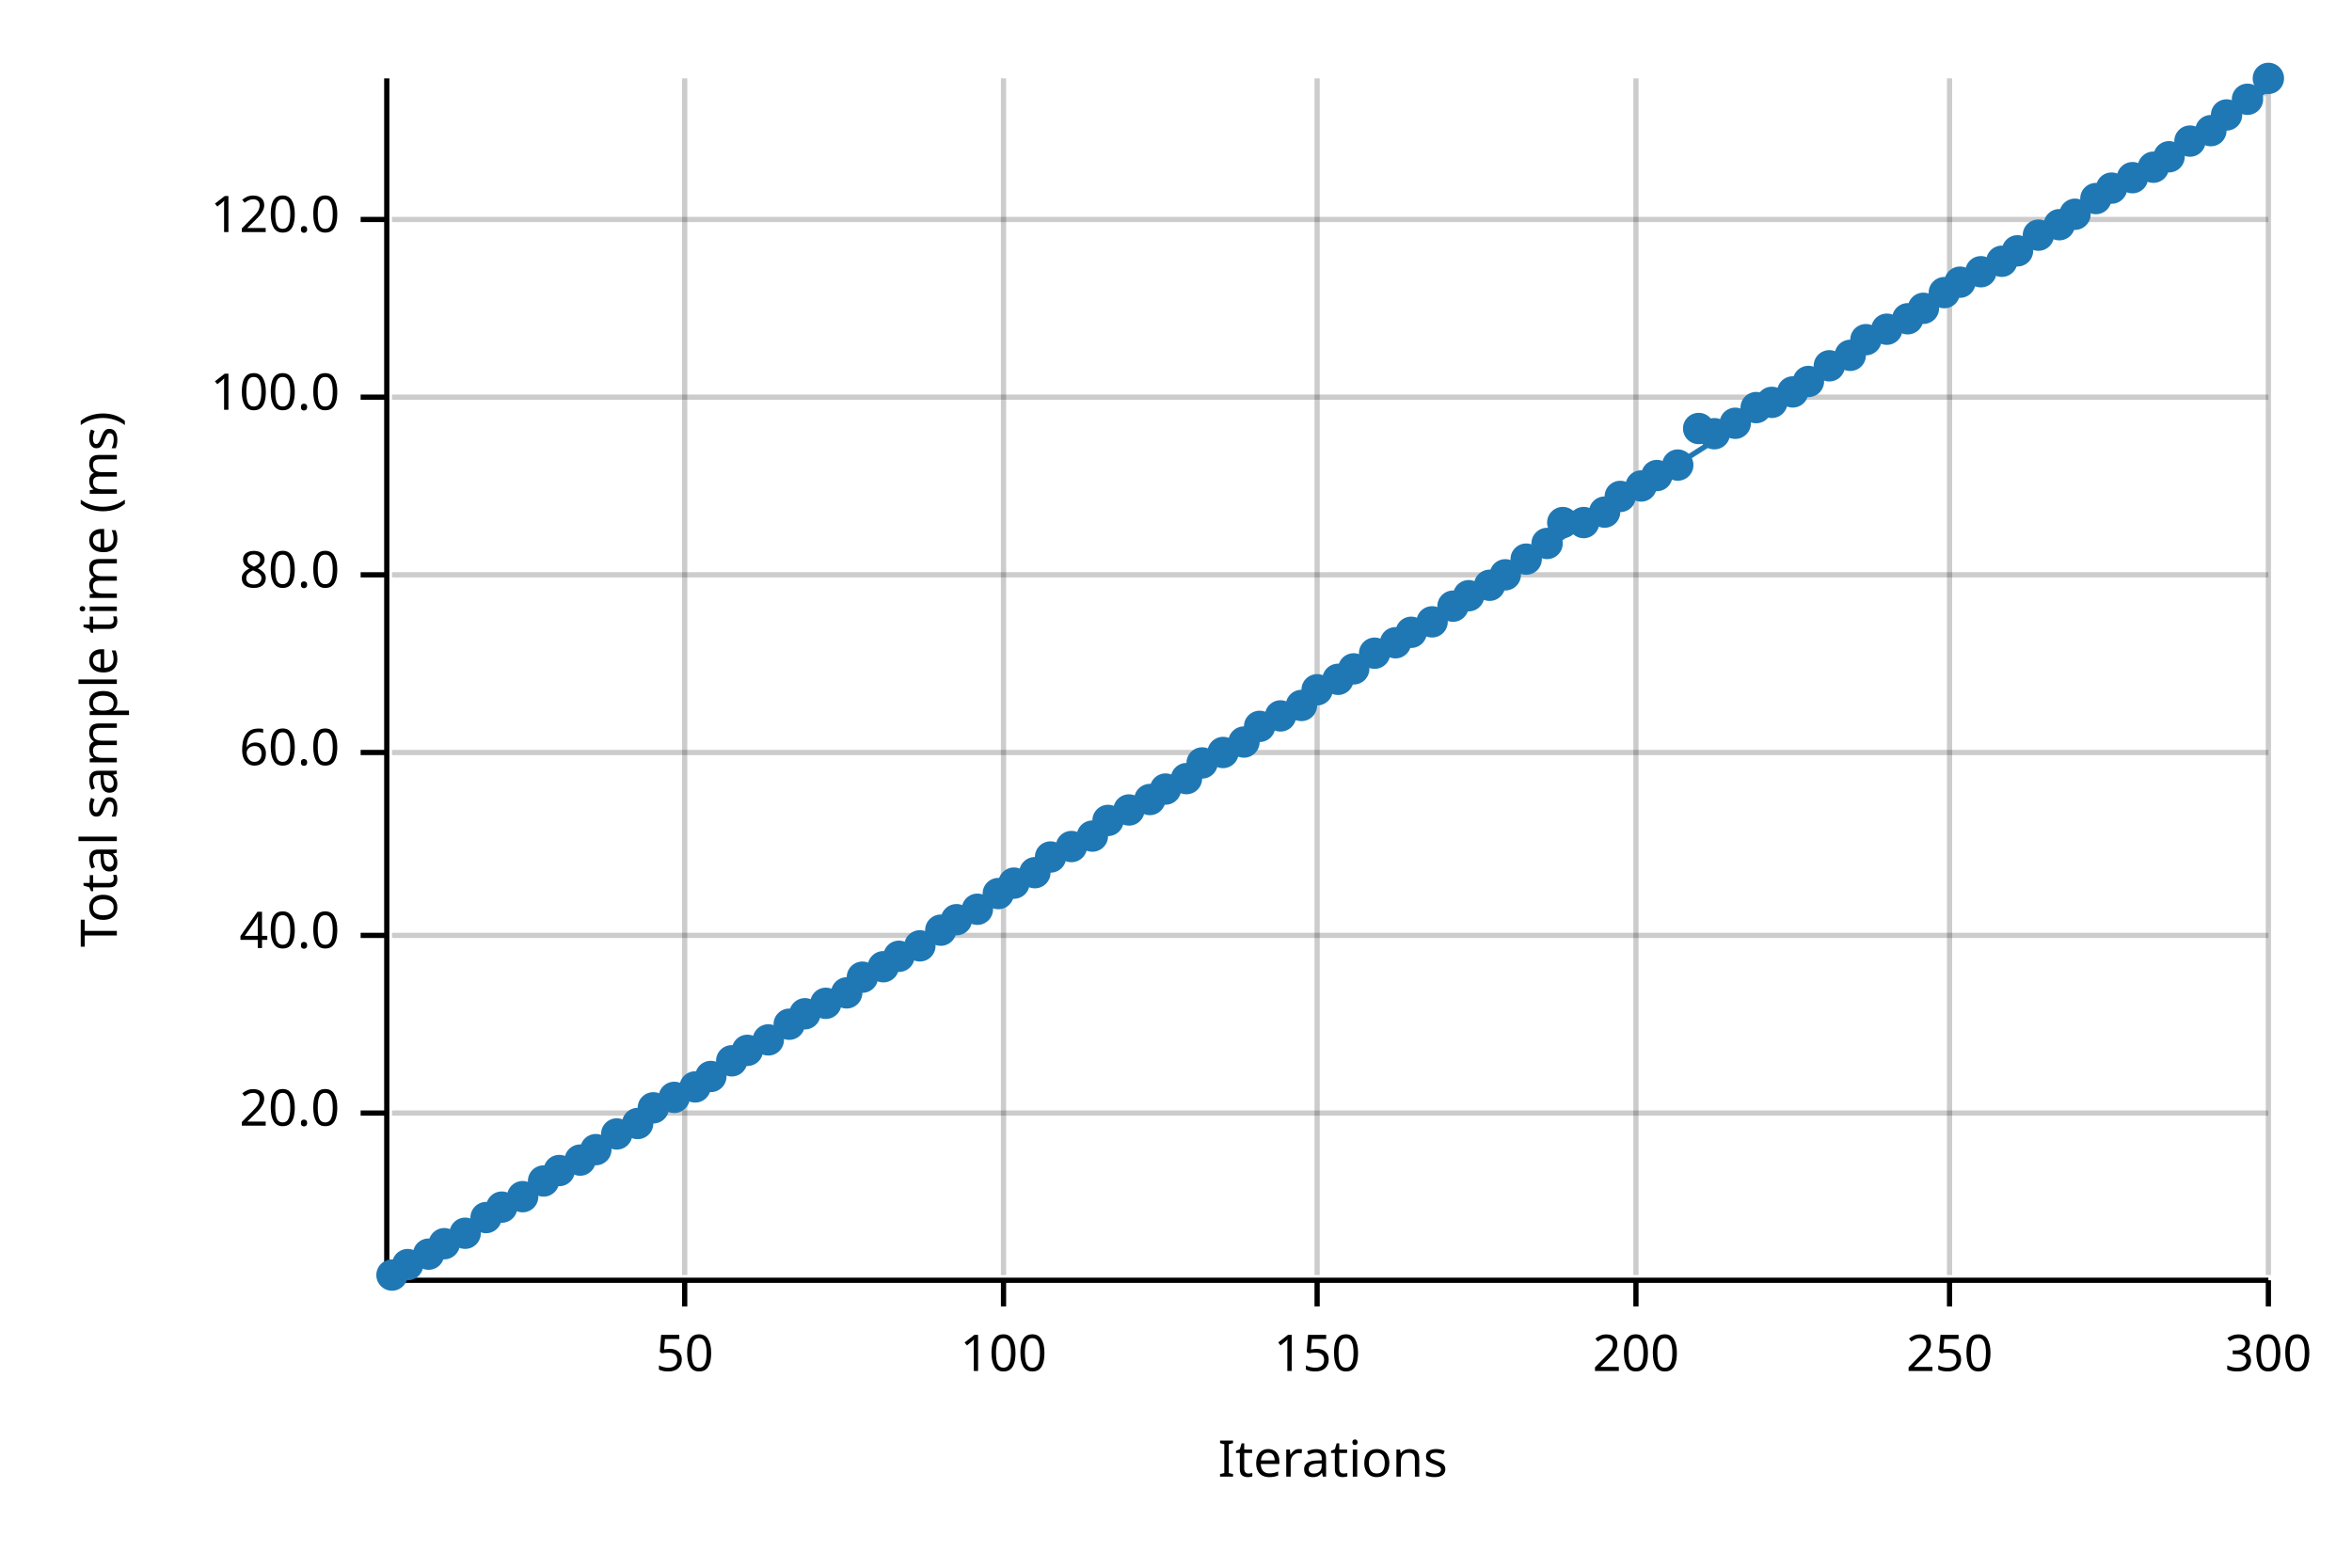
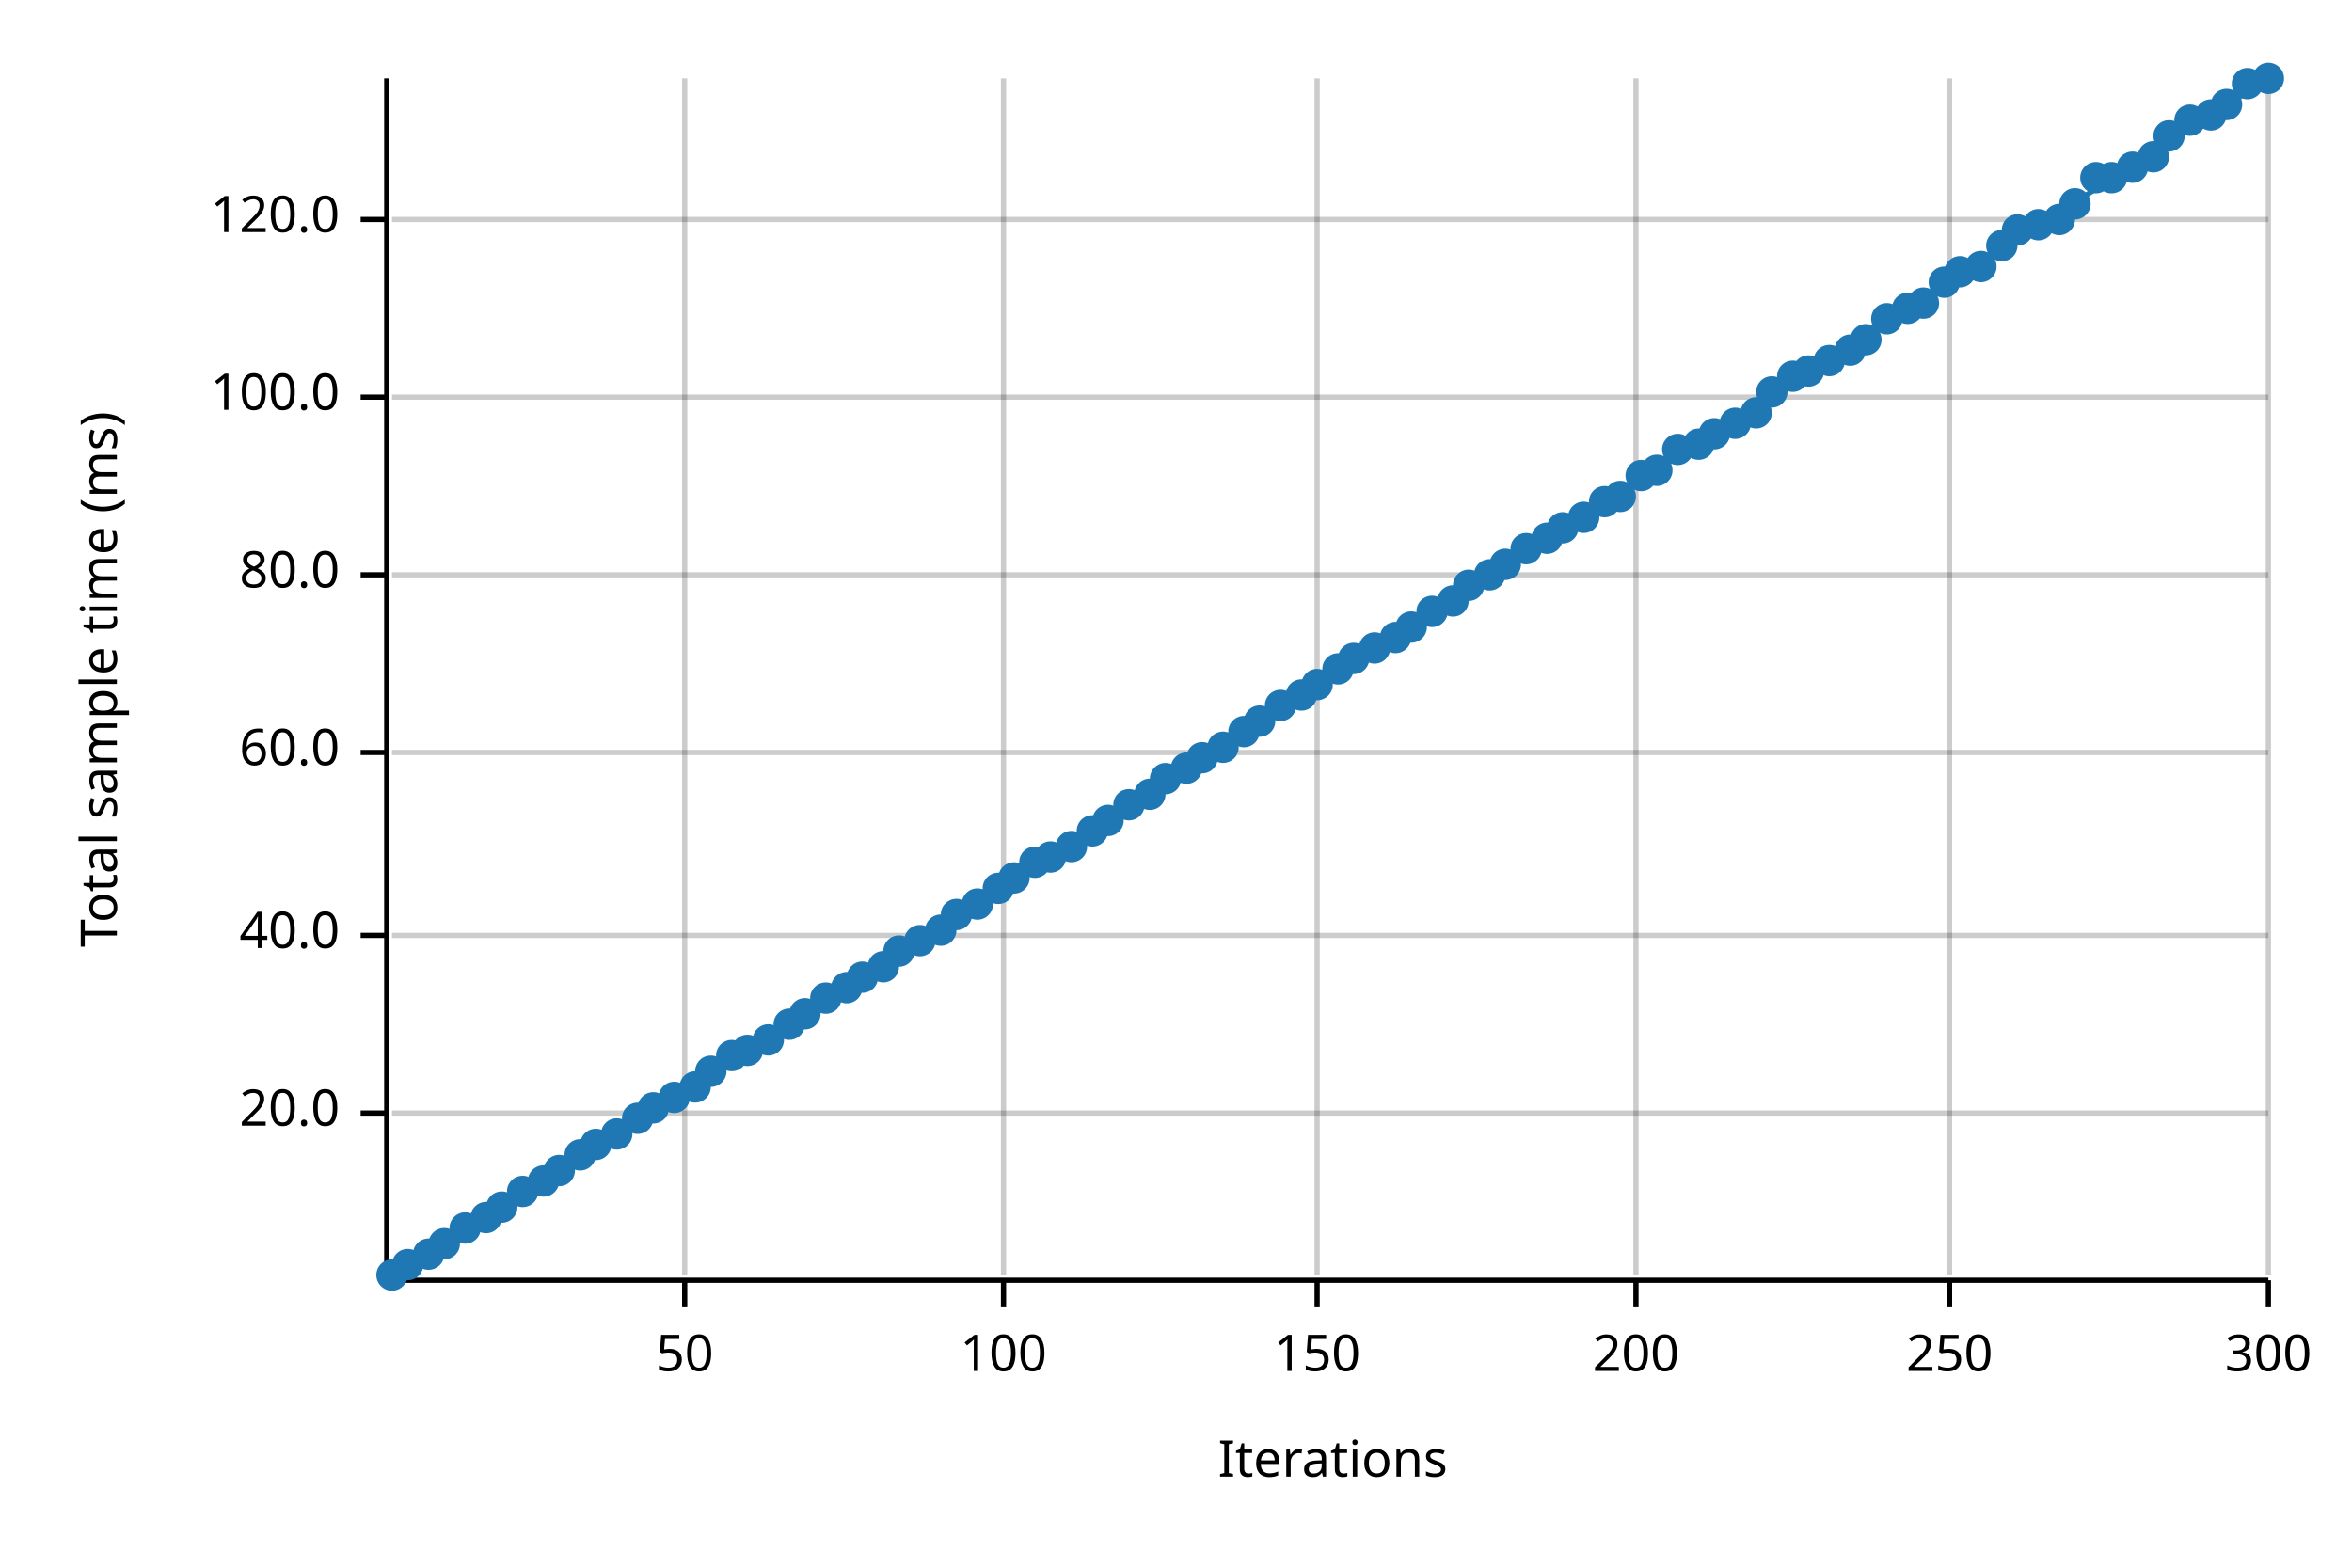
<svg xmlns="http://www.w3.org/2000/svg" width="450" height="300" viewBox="0 0 450 300">
  <text x="15" y="130" dy="0.76em" text-anchor="middle" font-family="sans-serif" font-size="9.677" opacity="1" fill="#000000" transform="rotate(270, 15, 130)">
Total sample time (ms)
</text>
  <text x="255" y="285" dy="-0.5ex" text-anchor="middle" font-family="sans-serif" font-size="9.677" opacity="1" fill="#000000">
Iterations
</text>
  <line opacity="0.2" stroke="#000000" stroke-width="1" x1="131" y1="244" x2="131" y2="15" />
  <line opacity="0.2" stroke="#000000" stroke-width="1" x1="192" y1="244" x2="192" y2="15" />
  <line opacity="0.2" stroke="#000000" stroke-width="1" x1="252" y1="244" x2="252" y2="15" />
  <line opacity="0.2" stroke="#000000" stroke-width="1" x1="313" y1="244" x2="313" y2="15" />
  <line opacity="0.2" stroke="#000000" stroke-width="1" x1="373" y1="244" x2="373" y2="15" />
  <line opacity="0.2" stroke="#000000" stroke-width="1" x1="434" y1="244" x2="434" y2="15" />
  <line opacity="0.2" stroke="#000000" stroke-width="1" x1="75" y1="213" x2="434" y2="213" />
  <line opacity="0.2" stroke="#000000" stroke-width="1" x1="75" y1="179" x2="434" y2="179" />
  <line opacity="0.2" stroke="#000000" stroke-width="1" x1="75" y1="144" x2="434" y2="144" />
  <line opacity="0.2" stroke="#000000" stroke-width="1" x1="75" y1="110" x2="434" y2="110" />
  <line opacity="0.2" stroke="#000000" stroke-width="1" x1="75" y1="76" x2="434" y2="76" />
  <line opacity="0.2" stroke="#000000" stroke-width="1" x1="75" y1="42" x2="434" y2="42" />
  <polyline fill="none" opacity="1" stroke="#000000" stroke-width="1" points="74,15 74,244 " />
  <text x="65" y="213" dy="0.5ex" text-anchor="end" font-family="sans-serif" font-size="9.677" opacity="1" fill="#000000">
20.0
</text>
  <polyline fill="none" opacity="1" stroke="#000000" stroke-width="1" points="69,213 74,213 " />
  <text x="65" y="179" dy="0.5ex" text-anchor="end" font-family="sans-serif" font-size="9.677" opacity="1" fill="#000000">
40.0
</text>
  <polyline fill="none" opacity="1" stroke="#000000" stroke-width="1" points="69,179 74,179 " />
  <text x="65" y="144" dy="0.5ex" text-anchor="end" font-family="sans-serif" font-size="9.677" opacity="1" fill="#000000">
60.0
</text>
  <polyline fill="none" opacity="1" stroke="#000000" stroke-width="1" points="69,144 74,144 " />
  <text x="65" y="110" dy="0.5ex" text-anchor="end" font-family="sans-serif" font-size="9.677" opacity="1" fill="#000000">
80.0
</text>
  <polyline fill="none" opacity="1" stroke="#000000" stroke-width="1" points="69,110 74,110 " />
  <text x="65" y="76" dy="0.5ex" text-anchor="end" font-family="sans-serif" font-size="9.677" opacity="1" fill="#000000">
100.0
</text>
  <polyline fill="none" opacity="1" stroke="#000000" stroke-width="1" points="69,76 74,76 " />
  <text x="65" y="42" dy="0.5ex" text-anchor="end" font-family="sans-serif" font-size="9.677" opacity="1" fill="#000000">
120.0
</text>
  <polyline fill="none" opacity="1" stroke="#000000" stroke-width="1" points="69,42 74,42 " />
  <polyline fill="none" opacity="1" stroke="#000000" stroke-width="1" points="75,245 434,245 " />
  <text x="131" y="255" dy="0.76em" text-anchor="middle" font-family="sans-serif" font-size="9.677" opacity="1" fill="#000000">
50
</text>
  <polyline fill="none" opacity="1" stroke="#000000" stroke-width="1" points="131,245 131,250 " />
  <text x="192" y="255" dy="0.76em" text-anchor="middle" font-family="sans-serif" font-size="9.677" opacity="1" fill="#000000">
100
</text>
  <polyline fill="none" opacity="1" stroke="#000000" stroke-width="1" points="192,245 192,250 " />
  <text x="252" y="255" dy="0.76em" text-anchor="middle" font-family="sans-serif" font-size="9.677" opacity="1" fill="#000000">
150
</text>
  <polyline fill="none" opacity="1" stroke="#000000" stroke-width="1" points="252,245 252,250 " />
  <text x="313" y="255" dy="0.76em" text-anchor="middle" font-family="sans-serif" font-size="9.677" opacity="1" fill="#000000">
200
</text>
  <polyline fill="none" opacity="1" stroke="#000000" stroke-width="1" points="313,245 313,250 " />
  <text x="373" y="255" dy="0.76em" text-anchor="middle" font-family="sans-serif" font-size="9.677" opacity="1" fill="#000000">
250
</text>
  <polyline fill="none" opacity="1" stroke="#000000" stroke-width="1" points="373,245 373,250 " />
  <text x="434" y="255" dy="0.76em" text-anchor="middle" font-family="sans-serif" font-size="9.677" opacity="1" fill="#000000">
300
</text>
  <polyline fill="none" opacity="1" stroke="#000000" stroke-width="1" points="434,245 434,250 " />
  <circle cx="75" cy="244" r="3" opacity="1" fill="#1F78B4" stroke="none" stroke-width="1" />
  <circle cx="78" cy="242" r="3" opacity="1" fill="#1F78B4" stroke="none" stroke-width="1" />
  <circle cx="82" cy="240" r="3" opacity="1" fill="#1F78B4" stroke="none" stroke-width="1" />
  <circle cx="85" cy="238" r="3" opacity="1" fill="#1F78B4" stroke="none" stroke-width="1" />
-   <circle cx="89" cy="236" r="3" opacity="1" fill="#1F78B4" stroke="none" stroke-width="1" />
+   <circle cx="89" cy="235" r="3" opacity="1" fill="#1F78B4" stroke="none" stroke-width="1" />
  <circle cx="93" cy="233" r="3" opacity="1" fill="#1F78B4" stroke="none" stroke-width="1" />
  <circle cx="96" cy="231" r="3" opacity="1" fill="#1F78B4" stroke="none" stroke-width="1" />
-   <circle cx="100" cy="229" r="3" opacity="1" fill="#1F78B4" stroke="none" stroke-width="1" />
+   <circle cx="100" cy="228" r="3" opacity="1" fill="#1F78B4" stroke="none" stroke-width="1" />
  <circle cx="104" cy="226" r="3" opacity="1" fill="#1F78B4" stroke="none" stroke-width="1" />
  <circle cx="107" cy="224" r="3" opacity="1" fill="#1F78B4" stroke="none" stroke-width="1" />
-   <circle cx="111" cy="222" r="3" opacity="1" fill="#1F78B4" stroke="none" stroke-width="1" />
-   <circle cx="114" cy="220" r="3" opacity="1" fill="#1F78B4" stroke="none" stroke-width="1" />
+   <circle cx="111" cy="221" r="3" opacity="1" fill="#1F78B4" stroke="none" stroke-width="1" />
+   <circle cx="114" cy="219" r="3" opacity="1" fill="#1F78B4" stroke="none" stroke-width="1" />
  <circle cx="118" cy="217" r="3" opacity="1" fill="#1F78B4" stroke="none" stroke-width="1" />
-   <circle cx="122" cy="215" r="3" opacity="1" fill="#1F78B4" stroke="none" stroke-width="1" />
+   <circle cx="122" cy="214" r="3" opacity="1" fill="#1F78B4" stroke="none" stroke-width="1" />
  <circle cx="125" cy="212" r="3" opacity="1" fill="#1F78B4" stroke="none" stroke-width="1" />
  <circle cx="129" cy="210" r="3" opacity="1" fill="#1F78B4" stroke="none" stroke-width="1" />
  <circle cx="133" cy="208" r="3" opacity="1" fill="#1F78B4" stroke="none" stroke-width="1" />
-   <circle cx="136" cy="206" r="3" opacity="1" fill="#1F78B4" stroke="none" stroke-width="1" />
-   <circle cx="140" cy="203" r="3" opacity="1" fill="#1F78B4" stroke="none" stroke-width="1" />
+   <circle cx="136" cy="205" r="3" opacity="1" fill="#1F78B4" stroke="none" stroke-width="1" />
+   <circle cx="140" cy="202" r="3" opacity="1" fill="#1F78B4" stroke="none" stroke-width="1" />
  <circle cx="143" cy="201" r="3" opacity="1" fill="#1F78B4" stroke="none" stroke-width="1" />
  <circle cx="147" cy="199" r="3" opacity="1" fill="#1F78B4" stroke="none" stroke-width="1" />
  <circle cx="151" cy="196" r="3" opacity="1" fill="#1F78B4" stroke="none" stroke-width="1" />
  <circle cx="154" cy="194" r="3" opacity="1" fill="#1F78B4" stroke="none" stroke-width="1" />
-   <circle cx="158" cy="192" r="3" opacity="1" fill="#1F78B4" stroke="none" stroke-width="1" />
-   <circle cx="162" cy="190" r="3" opacity="1" fill="#1F78B4" stroke="none" stroke-width="1" />
+   <circle cx="158" cy="191" r="3" opacity="1" fill="#1F78B4" stroke="none" stroke-width="1" />
+   <circle cx="162" cy="189" r="3" opacity="1" fill="#1F78B4" stroke="none" stroke-width="1" />
  <circle cx="165" cy="187" r="3" opacity="1" fill="#1F78B4" stroke="none" stroke-width="1" />
  <circle cx="169" cy="185" r="3" opacity="1" fill="#1F78B4" stroke="none" stroke-width="1" />
-   <circle cx="172" cy="183" r="3" opacity="1" fill="#1F78B4" stroke="none" stroke-width="1" />
-   <circle cx="176" cy="181" r="3" opacity="1" fill="#1F78B4" stroke="none" stroke-width="1" />
+   <circle cx="172" cy="182" r="3" opacity="1" fill="#1F78B4" stroke="none" stroke-width="1" />
+   <circle cx="176" cy="180" r="3" opacity="1" fill="#1F78B4" stroke="none" stroke-width="1" />
  <circle cx="180" cy="178" r="3" opacity="1" fill="#1F78B4" stroke="none" stroke-width="1" />
-   <circle cx="183" cy="176" r="3" opacity="1" fill="#1F78B4" stroke="none" stroke-width="1" />
-   <circle cx="187" cy="174" r="3" opacity="1" fill="#1F78B4" stroke="none" stroke-width="1" />
-   <circle cx="191" cy="171" r="3" opacity="1" fill="#1F78B4" stroke="none" stroke-width="1" />
-   <circle cx="194" cy="169" r="3" opacity="1" fill="#1F78B4" stroke="none" stroke-width="1" />
-   <circle cx="198" cy="167" r="3" opacity="1" fill="#1F78B4" stroke="none" stroke-width="1" />
+   <circle cx="183" cy="175" r="3" opacity="1" fill="#1F78B4" stroke="none" stroke-width="1" />
+   <circle cx="187" cy="173" r="3" opacity="1" fill="#1F78B4" stroke="none" stroke-width="1" />
+   <circle cx="191" cy="170" r="3" opacity="1" fill="#1F78B4" stroke="none" stroke-width="1" />
+   <circle cx="194" cy="168" r="3" opacity="1" fill="#1F78B4" stroke="none" stroke-width="1" />
+   <circle cx="198" cy="165" r="3" opacity="1" fill="#1F78B4" stroke="none" stroke-width="1" />
  <circle cx="201" cy="164" r="3" opacity="1" fill="#1F78B4" stroke="none" stroke-width="1" />
  <circle cx="205" cy="162" r="3" opacity="1" fill="#1F78B4" stroke="none" stroke-width="1" />
-   <circle cx="209" cy="160" r="3" opacity="1" fill="#1F78B4" stroke="none" stroke-width="1" />
+   <circle cx="209" cy="159" r="3" opacity="1" fill="#1F78B4" stroke="none" stroke-width="1" />
  <circle cx="212" cy="157" r="3" opacity="1" fill="#1F78B4" stroke="none" stroke-width="1" />
-   <circle cx="216" cy="155" r="3" opacity="1" fill="#1F78B4" stroke="none" stroke-width="1" />
-   <circle cx="220" cy="153" r="3" opacity="1" fill="#1F78B4" stroke="none" stroke-width="1" />
-   <circle cx="223" cy="151" r="3" opacity="1" fill="#1F78B4" stroke="none" stroke-width="1" />
-   <circle cx="227" cy="149" r="3" opacity="1" fill="#1F78B4" stroke="none" stroke-width="1" />
-   <circle cx="230" cy="146" r="3" opacity="1" fill="#1F78B4" stroke="none" stroke-width="1" />
-   <circle cx="234" cy="144" r="3" opacity="1" fill="#1F78B4" stroke="none" stroke-width="1" />
-   <circle cx="238" cy="142" r="3" opacity="1" fill="#1F78B4" stroke="none" stroke-width="1" />
-   <circle cx="241" cy="139" r="3" opacity="1" fill="#1F78B4" stroke="none" stroke-width="1" />
-   <circle cx="245" cy="137" r="3" opacity="1" fill="#1F78B4" stroke="none" stroke-width="1" />
-   <circle cx="249" cy="135" r="3" opacity="1" fill="#1F78B4" stroke="none" stroke-width="1" />
-   <circle cx="252" cy="132" r="3" opacity="1" fill="#1F78B4" stroke="none" stroke-width="1" />
-   <circle cx="256" cy="130" r="3" opacity="1" fill="#1F78B4" stroke="none" stroke-width="1" />
-   <circle cx="259" cy="128" r="3" opacity="1" fill="#1F78B4" stroke="none" stroke-width="1" />
-   <circle cx="263" cy="125" r="3" opacity="1" fill="#1F78B4" stroke="none" stroke-width="1" />
-   <circle cx="267" cy="123" r="3" opacity="1" fill="#1F78B4" stroke="none" stroke-width="1" />
-   <circle cx="270" cy="121" r="3" opacity="1" fill="#1F78B4" stroke="none" stroke-width="1" />
-   <circle cx="274" cy="119" r="3" opacity="1" fill="#1F78B4" stroke="none" stroke-width="1" />
-   <circle cx="278" cy="116" r="3" opacity="1" fill="#1F78B4" stroke="none" stroke-width="1" />
-   <circle cx="281" cy="114" r="3" opacity="1" fill="#1F78B4" stroke="none" stroke-width="1" />
-   <circle cx="285" cy="112" r="3" opacity="1" fill="#1F78B4" stroke="none" stroke-width="1" />
-   <circle cx="288" cy="110" r="3" opacity="1" fill="#1F78B4" stroke="none" stroke-width="1" />
-   <circle cx="292" cy="107" r="3" opacity="1" fill="#1F78B4" stroke="none" stroke-width="1" />
-   <circle cx="296" cy="104" r="3" opacity="1" fill="#1F78B4" stroke="none" stroke-width="1" />
-   <circle cx="299" cy="100" r="3" opacity="1" fill="#1F78B4" stroke="none" stroke-width="1" />
-   <circle cx="303" cy="100" r="3" opacity="1" fill="#1F78B4" stroke="none" stroke-width="1" />
-   <circle cx="307" cy="98" r="3" opacity="1" fill="#1F78B4" stroke="none" stroke-width="1" />
+   <circle cx="216" cy="154" r="3" opacity="1" fill="#1F78B4" stroke="none" stroke-width="1" />
+   <circle cx="220" cy="152" r="3" opacity="1" fill="#1F78B4" stroke="none" stroke-width="1" />
+   <circle cx="223" cy="149" r="3" opacity="1" fill="#1F78B4" stroke="none" stroke-width="1" />
+   <circle cx="227" cy="147" r="3" opacity="1" fill="#1F78B4" stroke="none" stroke-width="1" />
+   <circle cx="230" cy="145" r="3" opacity="1" fill="#1F78B4" stroke="none" stroke-width="1" />
+   <circle cx="234" cy="143" r="3" opacity="1" fill="#1F78B4" stroke="none" stroke-width="1" />
+   <circle cx="238" cy="140" r="3" opacity="1" fill="#1F78B4" stroke="none" stroke-width="1" />
+   <circle cx="241" cy="138" r="3" opacity="1" fill="#1F78B4" stroke="none" stroke-width="1" />
+   <circle cx="245" cy="135" r="3" opacity="1" fill="#1F78B4" stroke="none" stroke-width="1" />
+   <circle cx="249" cy="133" r="3" opacity="1" fill="#1F78B4" stroke="none" stroke-width="1" />
+   <circle cx="252" cy="131" r="3" opacity="1" fill="#1F78B4" stroke="none" stroke-width="1" />
+   <circle cx="256" cy="128" r="3" opacity="1" fill="#1F78B4" stroke="none" stroke-width="1" />
+   <circle cx="259" cy="126" r="3" opacity="1" fill="#1F78B4" stroke="none" stroke-width="1" />
+   <circle cx="263" cy="124" r="3" opacity="1" fill="#1F78B4" stroke="none" stroke-width="1" />
+   <circle cx="267" cy="122" r="3" opacity="1" fill="#1F78B4" stroke="none" stroke-width="1" />
+   <circle cx="270" cy="120" r="3" opacity="1" fill="#1F78B4" stroke="none" stroke-width="1" />
+   <circle cx="274" cy="117" r="3" opacity="1" fill="#1F78B4" stroke="none" stroke-width="1" />
+   <circle cx="278" cy="115" r="3" opacity="1" fill="#1F78B4" stroke="none" stroke-width="1" />
+   <circle cx="281" cy="112" r="3" opacity="1" fill="#1F78B4" stroke="none" stroke-width="1" />
+   <circle cx="285" cy="110" r="3" opacity="1" fill="#1F78B4" stroke="none" stroke-width="1" />
+   <circle cx="288" cy="108" r="3" opacity="1" fill="#1F78B4" stroke="none" stroke-width="1" />
+   <circle cx="292" cy="105" r="3" opacity="1" fill="#1F78B4" stroke="none" stroke-width="1" />
+   <circle cx="296" cy="103" r="3" opacity="1" fill="#1F78B4" stroke="none" stroke-width="1" />
+   <circle cx="299" cy="101" r="3" opacity="1" fill="#1F78B4" stroke="none" stroke-width="1" />
+   <circle cx="303" cy="99" r="3" opacity="1" fill="#1F78B4" stroke="none" stroke-width="1" />
+   <circle cx="307" cy="96" r="3" opacity="1" fill="#1F78B4" stroke="none" stroke-width="1" />
  <circle cx="310" cy="95" r="3" opacity="1" fill="#1F78B4" stroke="none" stroke-width="1" />
-   <circle cx="314" cy="93" r="3" opacity="1" fill="#1F78B4" stroke="none" stroke-width="1" />
-   <circle cx="317" cy="91" r="3" opacity="1" fill="#1F78B4" stroke="none" stroke-width="1" />
-   <circle cx="321" cy="89" r="3" opacity="1" fill="#1F78B4" stroke="none" stroke-width="1" />
-   <circle cx="325" cy="82" r="3" opacity="1" fill="#1F78B4" stroke="none" stroke-width="1" />
+   <circle cx="314" cy="91" r="3" opacity="1" fill="#1F78B4" stroke="none" stroke-width="1" />
+   <circle cx="317" cy="90" r="3" opacity="1" fill="#1F78B4" stroke="none" stroke-width="1" />
+   <circle cx="321" cy="86" r="3" opacity="1" fill="#1F78B4" stroke="none" stroke-width="1" />
+   <circle cx="325" cy="85" r="3" opacity="1" fill="#1F78B4" stroke="none" stroke-width="1" />
  <circle cx="328" cy="83" r="3" opacity="1" fill="#1F78B4" stroke="none" stroke-width="1" />
  <circle cx="332" cy="81" r="3" opacity="1" fill="#1F78B4" stroke="none" stroke-width="1" />
-   <circle cx="336" cy="78" r="3" opacity="1" fill="#1F78B4" stroke="none" stroke-width="1" />
-   <circle cx="339" cy="77" r="3" opacity="1" fill="#1F78B4" stroke="none" stroke-width="1" />
-   <circle cx="343" cy="75" r="3" opacity="1" fill="#1F78B4" stroke="none" stroke-width="1" />
-   <circle cx="346" cy="73" r="3" opacity="1" fill="#1F78B4" stroke="none" stroke-width="1" />
-   <circle cx="350" cy="70" r="3" opacity="1" fill="#1F78B4" stroke="none" stroke-width="1" />
-   <circle cx="354" cy="68" r="3" opacity="1" fill="#1F78B4" stroke="none" stroke-width="1" />
+   <circle cx="336" cy="79" r="3" opacity="1" fill="#1F78B4" stroke="none" stroke-width="1" />
+   <circle cx="339" cy="75" r="3" opacity="1" fill="#1F78B4" stroke="none" stroke-width="1" />
+   <circle cx="343" cy="72" r="3" opacity="1" fill="#1F78B4" stroke="none" stroke-width="1" />
+   <circle cx="346" cy="71" r="3" opacity="1" fill="#1F78B4" stroke="none" stroke-width="1" />
+   <circle cx="350" cy="69" r="3" opacity="1" fill="#1F78B4" stroke="none" stroke-width="1" />
+   <circle cx="354" cy="67" r="3" opacity="1" fill="#1F78B4" stroke="none" stroke-width="1" />
  <circle cx="357" cy="65" r="3" opacity="1" fill="#1F78B4" stroke="none" stroke-width="1" />
-   <circle cx="361" cy="63" r="3" opacity="1" fill="#1F78B4" stroke="none" stroke-width="1" />
-   <circle cx="365" cy="61" r="3" opacity="1" fill="#1F78B4" stroke="none" stroke-width="1" />
-   <circle cx="368" cy="59" r="3" opacity="1" fill="#1F78B4" stroke="none" stroke-width="1" />
-   <circle cx="372" cy="56" r="3" opacity="1" fill="#1F78B4" stroke="none" stroke-width="1" />
-   <circle cx="375" cy="54" r="3" opacity="1" fill="#1F78B4" stroke="none" stroke-width="1" />
-   <circle cx="379" cy="52" r="3" opacity="1" fill="#1F78B4" stroke="none" stroke-width="1" />
-   <circle cx="383" cy="50" r="3" opacity="1" fill="#1F78B4" stroke="none" stroke-width="1" />
-   <circle cx="386" cy="48" r="3" opacity="1" fill="#1F78B4" stroke="none" stroke-width="1" />
-   <circle cx="390" cy="45" r="3" opacity="1" fill="#1F78B4" stroke="none" stroke-width="1" />
-   <circle cx="394" cy="43" r="3" opacity="1" fill="#1F78B4" stroke="none" stroke-width="1" />
-   <circle cx="397" cy="41" r="3" opacity="1" fill="#1F78B4" stroke="none" stroke-width="1" />
-   <circle cx="401" cy="38" r="3" opacity="1" fill="#1F78B4" stroke="none" stroke-width="1" />
-   <circle cx="404" cy="36" r="3" opacity="1" fill="#1F78B4" stroke="none" stroke-width="1" />
-   <circle cx="408" cy="34" r="3" opacity="1" fill="#1F78B4" stroke="none" stroke-width="1" />
-   <circle cx="412" cy="32" r="3" opacity="1" fill="#1F78B4" stroke="none" stroke-width="1" />
-   <circle cx="415" cy="30" r="3" opacity="1" fill="#1F78B4" stroke="none" stroke-width="1" />
-   <circle cx="419" cy="27" r="3" opacity="1" fill="#1F78B4" stroke="none" stroke-width="1" />
-   <circle cx="423" cy="25" r="3" opacity="1" fill="#1F78B4" stroke="none" stroke-width="1" />
-   <circle cx="426" cy="22" r="3" opacity="1" fill="#1F78B4" stroke="none" stroke-width="1" />
-   <circle cx="430" cy="19" r="3" opacity="1" fill="#1F78B4" stroke="none" stroke-width="1" />
+   <circle cx="361" cy="61" r="3" opacity="1" fill="#1F78B4" stroke="none" stroke-width="1" />
+   <circle cx="365" cy="59" r="3" opacity="1" fill="#1F78B4" stroke="none" stroke-width="1" />
+   <circle cx="368" cy="58" r="3" opacity="1" fill="#1F78B4" stroke="none" stroke-width="1" />
+   <circle cx="372" cy="54" r="3" opacity="1" fill="#1F78B4" stroke="none" stroke-width="1" />
+   <circle cx="375" cy="52" r="3" opacity="1" fill="#1F78B4" stroke="none" stroke-width="1" />
+   <circle cx="379" cy="51" r="3" opacity="1" fill="#1F78B4" stroke="none" stroke-width="1" />
+   <circle cx="383" cy="47" r="3" opacity="1" fill="#1F78B4" stroke="none" stroke-width="1" />
+   <circle cx="386" cy="44" r="3" opacity="1" fill="#1F78B4" stroke="none" stroke-width="1" />
+   <circle cx="390" cy="43" r="3" opacity="1" fill="#1F78B4" stroke="none" stroke-width="1" />
+   <circle cx="394" cy="42" r="3" opacity="1" fill="#1F78B4" stroke="none" stroke-width="1" />
+   <circle cx="397" cy="39" r="3" opacity="1" fill="#1F78B4" stroke="none" stroke-width="1" />
+   <circle cx="401" cy="34" r="3" opacity="1" fill="#1F78B4" stroke="none" stroke-width="1" />
+   <circle cx="404" cy="34" r="3" opacity="1" fill="#1F78B4" stroke="none" stroke-width="1" />
+   <circle cx="408" cy="32" r="3" opacity="1" fill="#1F78B4" stroke="none" stroke-width="1" />
+   <circle cx="412" cy="30" r="3" opacity="1" fill="#1F78B4" stroke="none" stroke-width="1" />
+   <circle cx="415" cy="26" r="3" opacity="1" fill="#1F78B4" stroke="none" stroke-width="1" />
+   <circle cx="419" cy="23" r="3" opacity="1" fill="#1F78B4" stroke="none" stroke-width="1" />
+   <circle cx="423" cy="22" r="3" opacity="1" fill="#1F78B4" stroke="none" stroke-width="1" />
+   <circle cx="426" cy="20" r="3" opacity="1" fill="#1F78B4" stroke="none" stroke-width="1" />
+   <circle cx="430" cy="16" r="3" opacity="1" fill="#1F78B4" stroke="none" stroke-width="1" />
  <circle cx="434" cy="15" r="3" opacity="1" fill="#1F78B4" stroke="none" stroke-width="1" />
-   <polyline fill="none" opacity="1" stroke="#1F78B4" stroke-width="1" points="75,245 434,17 " />
-   <polygon opacity="0.25" fill="#1F78B4" points="75,245 434,18 434,17 " />
+   <polyline fill="none" opacity="1" stroke="#1F78B4" stroke-width="1" points="75,245 434,15 " />
+   <polygon opacity="0.25" fill="#1F78B4" points="75,245 434,15 434,15 " />
</svg>
